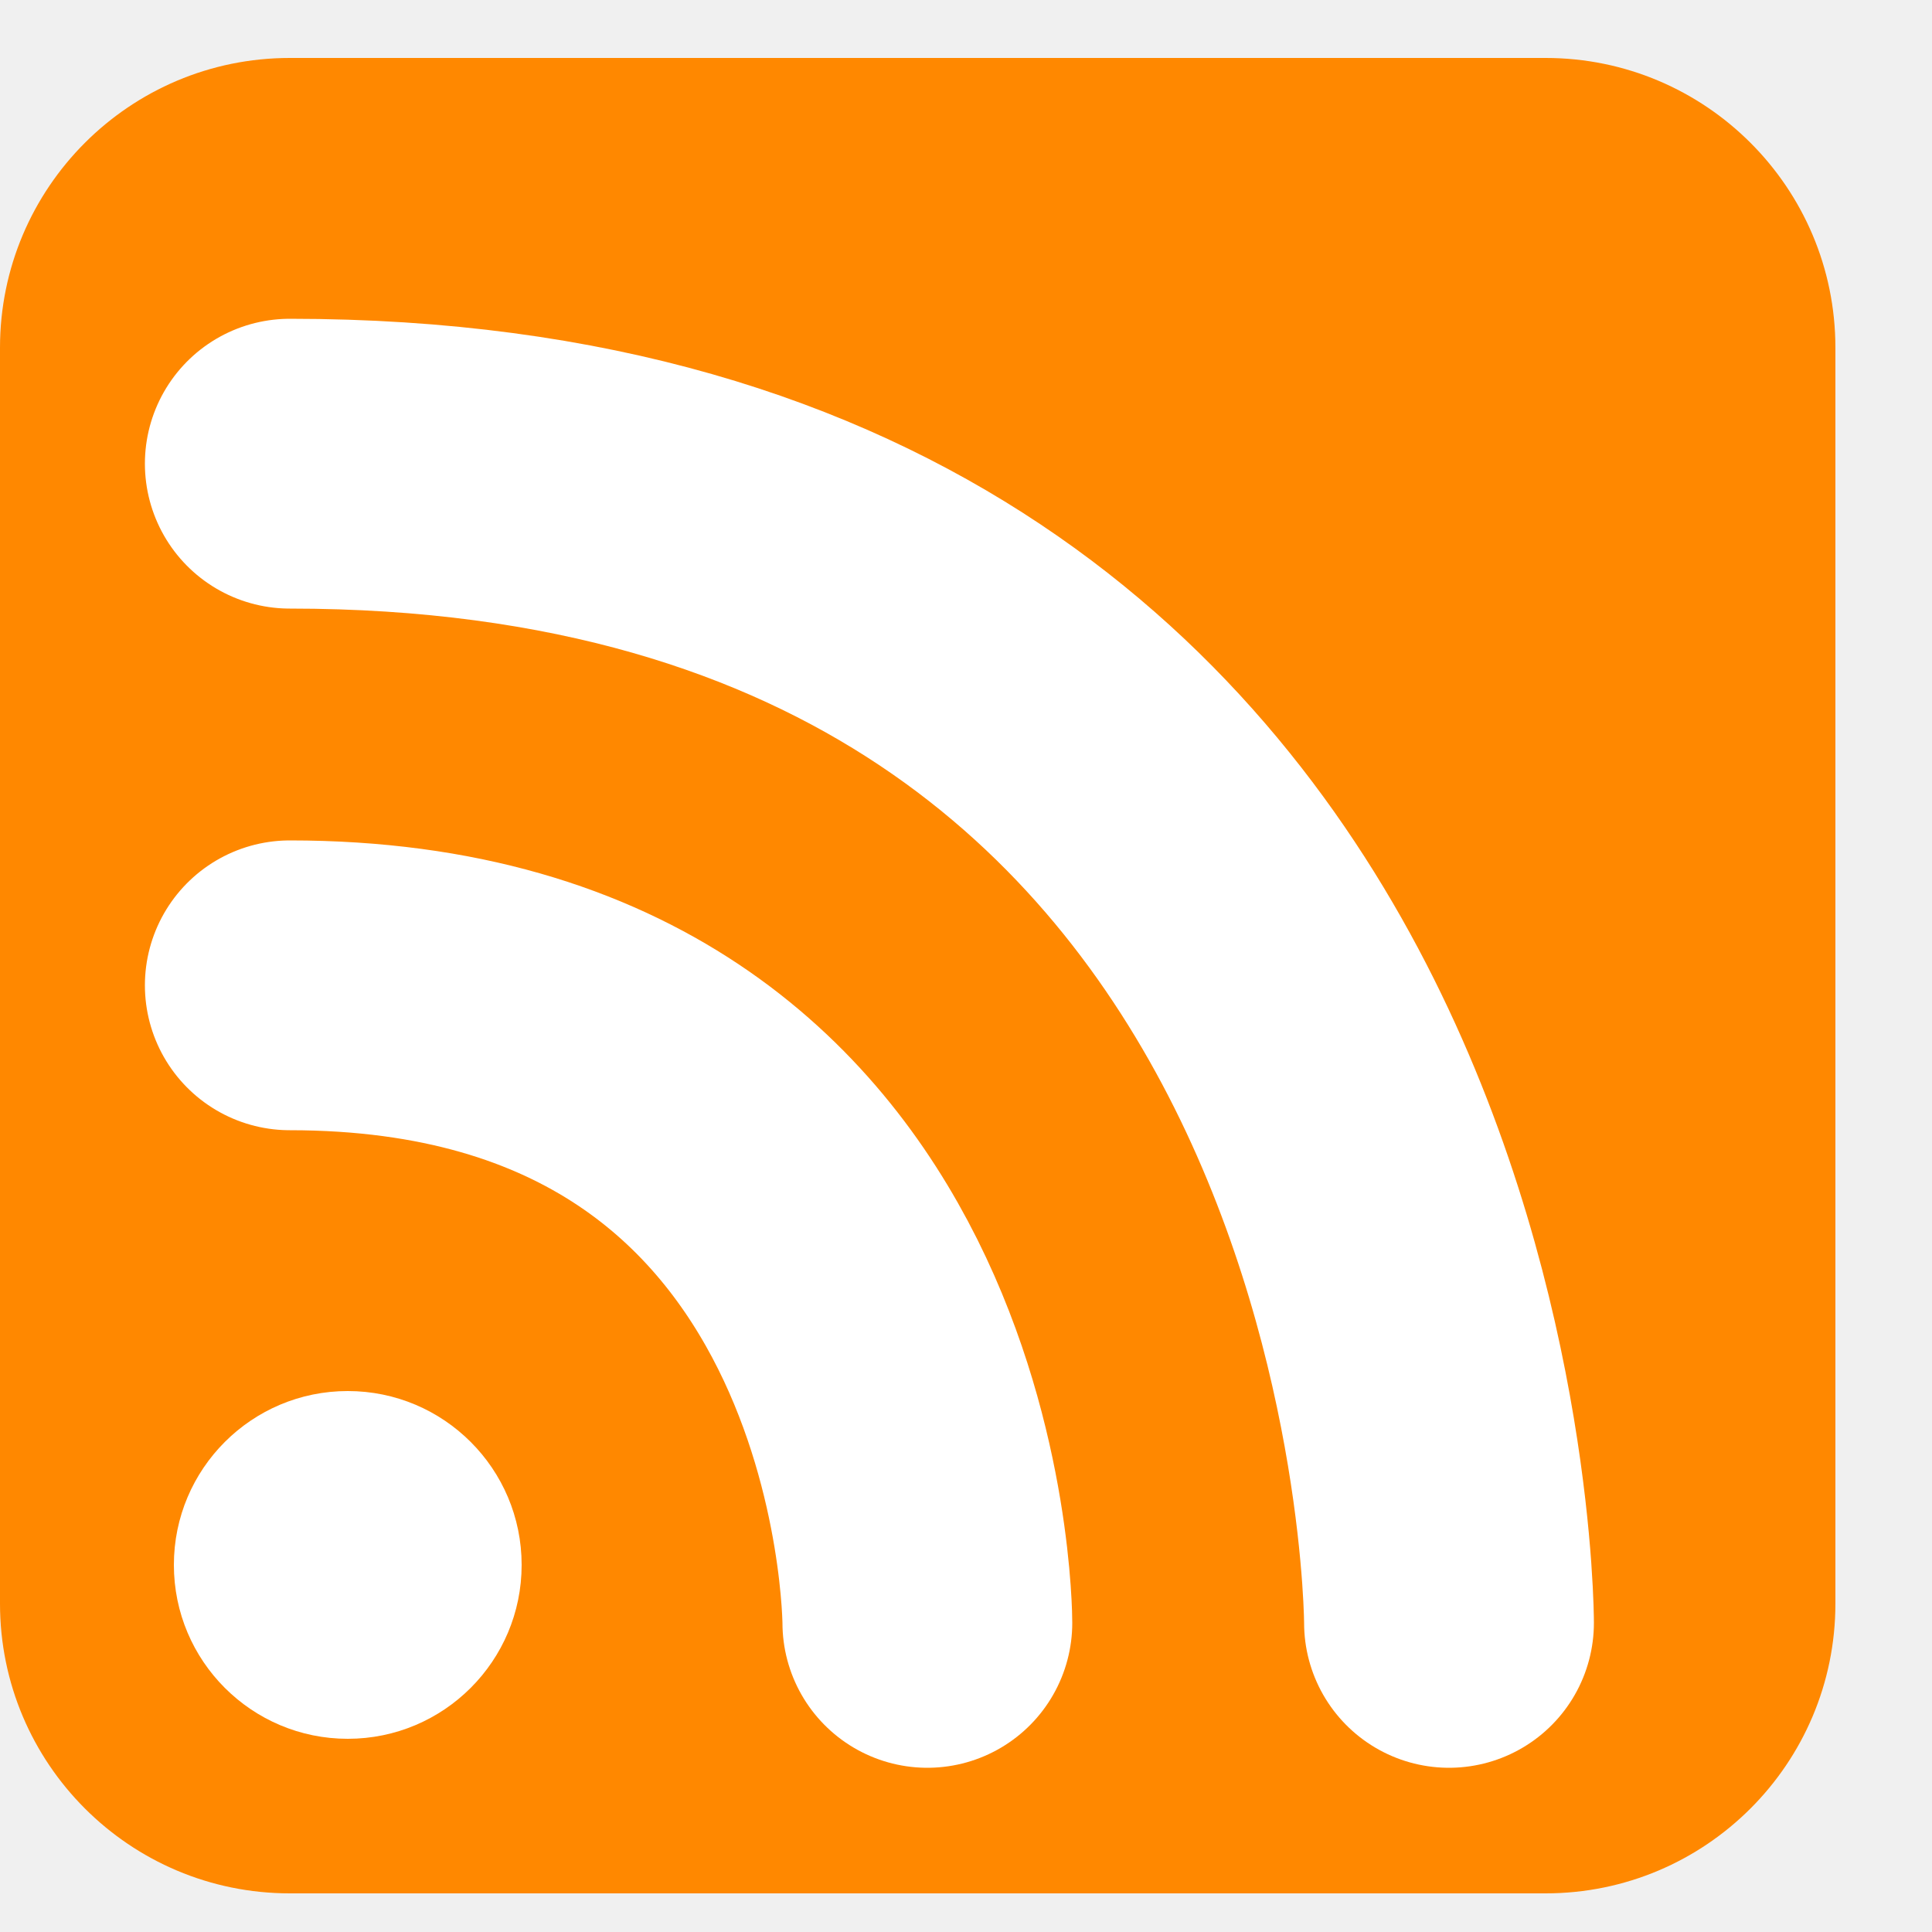
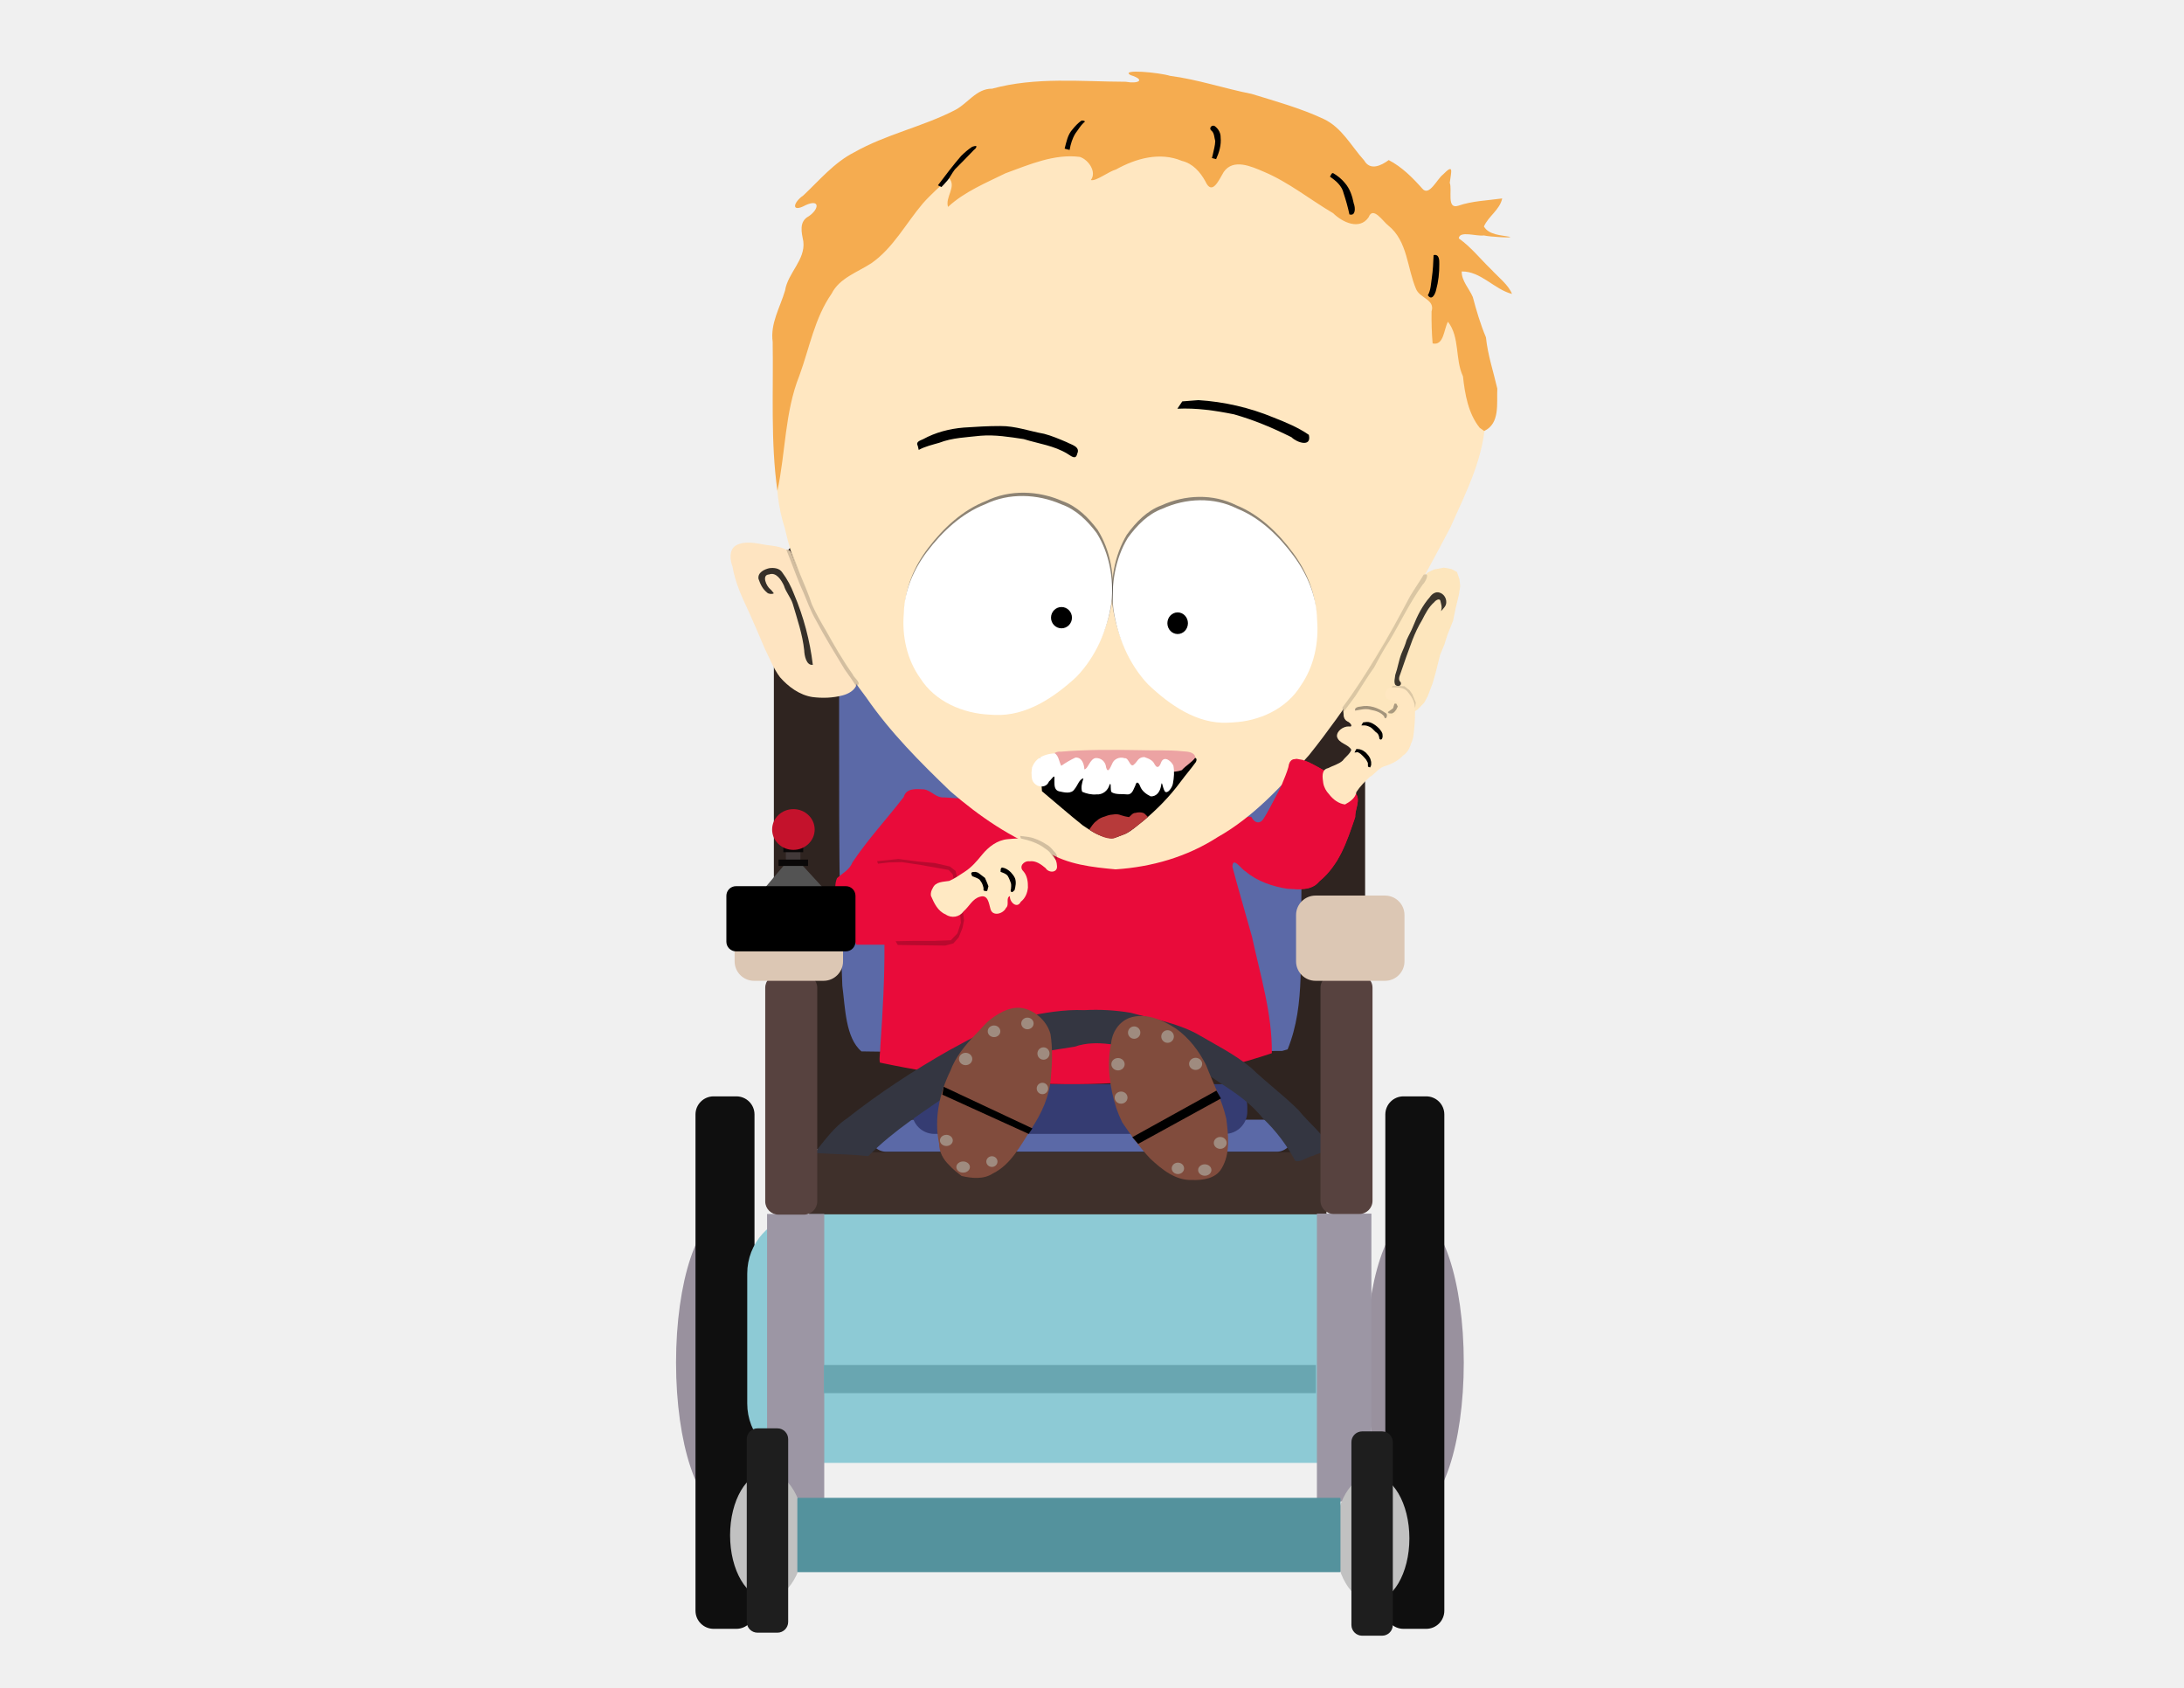
- <svg xmlns="http://www.w3.org/2000/svg" viewBox="0 0 100 100">
-   <rect fill="#F80" x="0" y="3" height="95" width="95" rx="15" />
-   <circle cx="18" cy="81" r="9" fill="#FFF" />
-   <path d="M48,84s0-33-33-33 M75,84s0-60-60-60" stroke-linecap="round" stroke-width="15" stroke="#FFF" fill="none" />
+ <svg xmlns="http://www.w3.org/2000/svg" width="990" height="765" id="svg2" version="1.0">
+   <defs id="defs4">
+     </defs>
+   <g id="layer1" transform="translate(0,-287.3622)">
+     <g id="g3894" style="opacity:1" />
+     <g id="g4296">
+       <g style="opacity:1" id="g3942">
+         <rect style="opacity:1;fill:#2f2420;fill-opacity:1;stroke:none" id="rect3934" width="268.008" height="283.68" x="350.794" y="526.152" ry="28.697" />
+         <rect style="fill:#5b69a7;fill-opacity:1;stroke:none" id="rect3936" width="191.509" height="14.543" x="394.456" y="507.476" transform="translate(0,287.3622)" ry="7.271" />
+         <path style="fill:#5b69a7;fill-opacity:1;stroke-width:1px" d="m 583.677,762.975 c 8.441,-20.78 5.11,-43.678 6.213,-65.528 0.411,-48.944 0.11,-97.922 0.094,-146.847 -4.99,-10.024 -21.059,-2.975 -30.884,-5.027 -58.066,-0.01 -116.132,-0.02 -174.199,-0.031 -9.735,6.963 -2.162,23.832 -4.586,34.786 0.256,51.284 -0.547,102.611 1.512,153.862 1.319,9.89 1.416,23.551 8.669,29.706 31.289,0.564 62.614,0.021 93.921,0.073 32.25,-0.089 64.501,-0.179 96.751,-0.268 l 1.254,-0.363 1.254,-0.363 0,4e-5 z" id="path3938" />
+       </g>
+       <g style="opacity:1" transform="translate(-312.6999,0)" id="g3898">
+         <path transform="matrix(1.028169,0,0,1,-18.06584,282.6509)" d="m 662.918,622.295 c 0,36.847 -9.662,66.717 -21.581,66.717 -11.919,0 -21.581,-29.87 -21.581,-66.717 0,-36.847 9.662,-66.717 21.581,-66.717 11.919,0 21.581,29.87 21.581,66.717 z" id="path3900" style="fill:#99919e;fill-opacity:1;stroke:none" />
+         <rect ry="8.207" y="784.277" x="627.964" height="241.337" width="26.748" id="rect3902" style="fill:#0f0f0f;fill-opacity:1;stroke:none" />
+       </g>
+       <rect ry="0" y="809.635" x="366.735" height="28.522" width="234.546" id="rect3932" style="fill:#3f302b;fill-opacity:1;stroke:none;opacity:1" />
+       <path id="rect3879" transform="translate(0,287.3622)" d="M 362.406 550.375 L 362.406 550.562 C 349.034 552.134 338.719 563.442 338.719 577.25 L 338.719 636.125 C 338.719 649.933 349.034 661.241 362.406 662.812 L 362.406 663.031 L 365.594 663.031 L 570.062 663.031 L 620.656 663.031 L 620.656 550.375 L 570.062 550.375 L 365.594 550.375 L 362.406 550.375 z " style="opacity:1;fill:#8dcad5;fill-opacity:1;stroke:none" />
+       <rect transform="translate(0,287.3622)" y="550.213" x="347.713" height="129.573" width="25.915" id="rect3884" style="opacity:1;fill:#9c96a4;fill-opacity:1;stroke:none" />
+       <g style="opacity:1" id="g3867">
+         <path style="opacity:1;fill:#c1c1c1;fill-opacity:1;stroke:none" id="path3865" d="m 364.634,695.107 c 0,15.87 -7.576,28.735 -16.921,28.735 -9.345,0 -16.921,-12.865 -16.921,-28.735 0,-15.87 7.576,-28.735 16.921,-28.735 9.345,0 16.921,12.865 16.921,28.735 z" transform="translate(0.152439,288.1244)" />
+         <rect style="fill:#1e1e1e;fill-opacity:1;stroke:none" id="rect3859" width="18.771" height="92.614" x="338.505" y="934.749" ry="4.878" />
+       </g>
+       <path style="opacity:1;fill:#99919e;fill-opacity:1;stroke:none" id="path3892" d="m 662.918,622.295 c 0,36.847 -9.662,66.717 -21.581,66.717 -11.919,0 -21.581,-29.87 -21.581,-66.717 0,-36.847 9.662,-66.717 21.581,-66.717 11.919,0 21.581,29.87 21.581,66.717 z" transform="matrix(1.028169,0,0,1,-18.06584,282.6509)" />
+       <rect style="opacity:1;fill:#0f0f0f;fill-opacity:1;stroke:none" id="rect3890" width="26.748" height="241.337" x="627.964" y="784.277" ry="8.207" />
+       <rect style="opacity:1;fill:#9c96a4;fill-opacity:1;stroke:none" id="rect3886" width="24.695" height="130.488" x="596.951" y="837.423" />
+       <g style="opacity:1" transform="translate(274.0854,1.371951)" id="g3871">
+         <path transform="translate(0.152439,288.1244)" d="m 364.634,695.107 c 0,15.87 -7.576,28.735 -16.921,28.735 -9.345,0 -16.921,-12.865 -16.921,-28.735 0,-15.87 7.576,-28.735 16.921,-28.735 9.345,0 16.921,12.865 16.921,28.735 z" id="path3873" style="fill:#c1c1c1;fill-opacity:1;stroke:none" />
+         <rect ry="4.878" y="934.749" x="338.505" height="92.614" width="18.771" id="rect3875" style="fill:#1e1e1e;fill-opacity:1;stroke:none" />
+       </g>
+       <rect ry="0.305" y="966.234" x="361.433" height="33.689" width="246.196" id="rect3877" style="fill:#54929d;fill-opacity:1;stroke:none;opacity:1" />
+       <rect transform="translate(0,287.3622)" y="618.668" x="373.467" height="12.764" width="223.015" id="rect3888" style="fill:#69a6b1;fill-opacity:1;stroke:none;opacity:1" />
+       <rect ry="10.137" transform="translate(0,287.3622)" y="491.372" x="413.415" height="22.561" width="151.982" id="rect3950" style="opacity:1;fill:#353c72;fill-opacity:1;stroke:none" />
+       <g style="opacity:1" id="g3957">
+         <path style="fill:#e90b3a;fill-opacity:1;stroke-width:1px" d="m 398.857,768.978 c 58.356,12.288 120.499,15.21 177.668,-4.268 0.17,-17.983 -5.234,-35.341 -8.996,-52.758 -2.911,-10.564 -6.088,-21.14 -8.878,-31.683 0.11,-5.071 3.984,1.052 5.936,2.037 5.312,4.534 12.265,6.846 19.075,7.909 5.049,0.213 10.965,1.057 14.484,-3.436 8.938,-7.189 12.612,-18.574 16.142,-29.044 -0.081,-3.898 2.917,-8.096 -0.229,-11.418 -6.032,-5.41 -13.363,-9.671 -20.613,-13.436 -2.931,-1.181 -8.243,-3.359 -9.299,1.112 -1.821,8.207 -6.322,15.344 -10.195,22.682 -1.613,3.643 -4.529,5 -6.726,0.946 -46.364,-2.984 -92.751,-5.67 -139.101,-8.841 -3.889,0.317 -5.725,-2.986 -9.171,-3.637 -3.421,-0.154 -8.129,-0.788 -9.281,3.439 -7.656,9.941 -16.291,19.198 -23.267,29.648 -1.31,3.401 -4.495,4.906 -6.986,7.146 -2.038,4.771 0.484,10.297 1.219,15.233 2.515,4.98 5.03,9.959 7.546,14.939 4.243,0 8.486,10e-6 12.729,10e-6 0.095,15.358 -0.777,30.673 -1.856,45.986 0.039,2.397 -0.658,5.268 -0.202,7.444 z" id="path3952" />
+         <path style="stroke-width:1px;opacity:0.205" d="m 397.582,390.32 9.673,-0.996 8.677,1.138 7.824,0.711 6.828,1.565 2.56,1.991 0.711,2.845 1.991,9.815 1.138,9.815 -0.711,3.414 -1.707,4.267 -2.418,2.703 -3.698,0.996 -21.479,-0.284 -0.996,-1.707 7.681,-0.142 9.388,0 7.966,-0.284 2.987,-3.129 1.565,-4.836 -0.427,-4.694 -3.272,-17.212 -1.849,-1.991 -12.66,-2.276 -8.535,-1.28 -5.832,0.142 -4.979,0.569 -0.427,-1.138 z" id="path3955" transform="translate(0,287.3622)" />
+       </g>
+       <path id="path3947" d="m 371.405,810.057 c 8.664,0.519 14.229,0.448 22.192,1.299 11.699,-11.88 25.974,-20.69 39.569,-30.174 9.341,-6.607 19.896,-11.136 30.773,-14.542 7.43,-2.835 15.414,-3.551 23.166,-4.87 10.329,-3.585 21.031,-0.068 31.386,1.447 12.872,2.129 24.867,8.007 35.43,15.54 6.846,4.357 13.468,9.151 18.593,15.514 5.87,5.598 10.757,12.066 14.599,19.2 2.122,0.998 5.549,-1.813 8.177,-2.292 2.371,-1.25 6.61,-1.766 7.845,-3.462 -3.541,-6.691 -9.854,-11.353 -14.53,-17.226 -6.83,-6.77 -14.608,-12.551 -21.551,-19.207 -7.561,-6.228 -16.397,-10.589 -24.807,-15.513 -9.243,-4.862 -19.607,-6.631 -29.595,-9.354 -7.038,-1.23 -14.123,-1.581 -21.253,-1.22 -9.027,-0.389 -17.995,1.224 -26.805,2.995 -12.272,3.032 -23.432,9.27 -34.461,15.273 -16.138,9.182 -31.706,19.381 -46.289,30.885 -5.69,3.668 -10.777,10.803 -14.583,15.555 0.813,0.051 0.593,0.065 1.406,0.116 l 0.738,0.037 z" style="fill:#343641;fill-opacity:1;stroke-width:1px;opacity:1" />
+       <rect style="fill:#57423f;fill-opacity:1;stroke:none;opacity:1" id="rect3906" width="23.58" height="108.523" x="598.575" y="729.067" ry="5.987" />
+       <rect ry="8.828" y="693.271" x="587.5" height="38.636" width="49.148" id="rect3908" style="fill:#dcc7b4;fill-opacity:1;stroke:none;opacity:1" />
+       <rect ry="6.003" y="729.067" x="346.875" height="108.815" width="23.58" id="rect3904" style="fill:#57423f;fill-opacity:1;stroke:none" />
+       <rect style="fill:#dcc7b4;fill-opacity:1;stroke:none;opacity:1" id="rect3910" width="49.148" height="38.636" x="333" y="693.271" ry="8.828" />
+       <g style="opacity:1" id="g3924">
+         <path style="stroke-width:1px;fill:#535353;fill-opacity:1;opacity:1" d="m 359.375,387.443 -13.92,16.477 29.261,0.284 -15.341,-16.761 z" id="path3914" transform="translate(0,287.3622)" />
+         <rect style="fill:#000000;fill-opacity:1;stroke:none" id="rect3912" width="58.523" height="29.545" x="329.261" y="401.648" transform="translate(0,287.3622)" ry="4.37" />
+         <rect style="fill:#423939;fill-opacity:1;stroke:none" id="rect3916" width="6.582" height="7.275" x="356.238" y="383.704" transform="translate(0,287.3622)" ry="0" />
+         <rect style="fill:#0a0808;fill-opacity:1;stroke:none" id="rect3918" width="13.395" height="2.887" x="352.89" y="389.593" transform="translate(0,287.3622)" />
+         <rect style="fill:#0a0808;fill-opacity:1;stroke:none" id="rect3920" width="9.007" height="2.771" x="355.084" y="383.473" transform="translate(0,287.3622)" />
+         <path style="opacity:1;fill:#c4122c;fill-opacity:1;stroke:none" id="path3922" d="m 369.172,376.66 c 0,5.102 -4.317,9.238 -9.642,9.238 -5.325,0 -9.642,-4.136 -9.642,-9.238 0,-5.102 4.317,-9.238 9.642,-9.238 5.325,0 9.642,4.136 9.642,9.238 z" transform="translate(0.1154744,286.6693)" />
+       </g>
+       <g style="opacity:1" id="g3984">
+         <path style="fill:#814c3d;fill-opacity:1;stroke-width:1px;opacity:1" d="m 435.884,820.358 c 4.678,1.092 10.003,1.639 14.226,-1.15 8.346,-4.139 12.566,-12.901 17.481,-20.316 4.578,-6.96 8.205,-14.781 8.763,-23.202 0.632,-6.494 0.84,-13.12 -0.159,-19.581 -1.428,-5.422 -6.008,-9.86 -11.317,-11.494 -5.656,-1.713 -11.298,1.279 -15.698,4.624 -2.698,2.018 -4.739,4.816 -7.168,7.157 -4.58,4.784 -8.883,10.031 -11.209,16.317 -4.94,10.112 -7.497,21.792 -5.116,32.951 -0.008,3.84 1.91,7.248 4.623,9.827 1.64,1.856 3.62,3.362 5.573,4.868 z" id="path3961" />
+         <path style="stroke-width:1px" d="m 427.155,496.142 39.116,17.78 1.724,-2.478 -40.194,-18.858 -0.647,3.556 z" id="path3966" transform="translate(0,287.3622)" />
+         <path style="opacity:1;fill:#9f8b7f;fill-opacity:1;stroke:none" id="path3968" d="m 440.733,479.978 c 0,1.547 -1.351,2.802 -3.017,2.802 -1.666,0 -3.017,-1.254 -3.017,-2.802 0,-1.547 1.351,-2.802 3.017,-2.802 1.666,0 3.017,1.254 3.017,2.802 z" transform="translate(0,287.3622)" />
+         <path style="fill:#9f8b7f;fill-opacity:1;stroke:none" id="path3970" d="m 453.448,467.425 c 0,1.458 -1.278,2.64 -2.856,2.64 -1.577,0 -2.856,-1.182 -2.856,-2.64 0,-1.458 1.278,-2.64 2.856,-2.64 1.577,0 2.856,1.182 2.856,2.64 z" transform="translate(0,287.3622)" />
+         <path style="fill:#9f8b7f;fill-opacity:1;stroke:none" id="path3972" d="m 468.534,463.869 c 0,1.458 -1.254,2.64 -2.802,2.64 -1.547,0 -2.802,-1.182 -2.802,-2.64 0,-1.458 1.254,-2.64 2.802,-2.64 1.547,0 2.802,1.182 2.802,2.64 z" transform="translate(0,287.3622)" />
+         <path style="fill:#9f8b7f;fill-opacity:1;stroke:none" id="path3974" d="m 475.754,477.5 c 0,1.547 -1.23,2.802 -2.748,2.802 -1.518,0 -2.748,-1.254 -2.748,-2.802 0,-1.547 1.23,-2.802 2.748,-2.802 1.518,0 2.748,1.254 2.748,2.802 z" transform="translate(0,287.3622)" />
+         <path style="fill:#9f8b7f;fill-opacity:1;stroke:none" id="path3976" d="m 475.108,493.341 c 0,1.428 -1.158,2.586 -2.586,2.586 -1.428,0 -2.586,-1.158 -2.586,-2.586 0,-1.428 1.158,-2.586 2.586,-2.586 1.428,0 2.586,1.158 2.586,2.586 z" transform="translate(0,287.3622)" />
+         <path style="fill:#9f8b7f;fill-opacity:1;stroke:none" id="path3978" d="m 431.897,516.886 c 0,1.399 -1.303,2.532 -2.909,2.532 -1.607,0 -2.909,-1.134 -2.909,-2.532 0,-1.399 1.303,-2.532 2.909,-2.532 1.607,0 2.909,1.134 2.909,2.532 z" transform="translate(0,287.3622)" />
+         <path style="fill:#9f8b7f;fill-opacity:1;stroke:none" id="path3980" d="m 439.655,528.955 c 0,1.399 -1.375,2.532 -3.071,2.532 -1.696,0 -3.071,-1.134 -3.071,-2.532 0,-1.399 1.375,-2.532 3.071,-2.532 1.696,0 3.071,1.134 3.071,2.532 z" transform="translate(0,287.3622)" />
+         <path style="fill:#9f8b7f;fill-opacity:1;stroke:none" id="path3982" d="m 452.155,526.476 c 0,1.339 -1.134,2.425 -2.532,2.425 -1.399,0 -2.532,-1.086 -2.532,-2.425 0,-1.339 1.134,-2.425 2.532,-2.425 1.399,0 2.532,1.086 2.532,2.425 z" transform="translate(0,287.3622)" />
+       </g>
+       <g style="opacity:1" id="g4023">
+         <path style="opacity:1;stroke-width:1px;fill:#814c3d;fill-opacity:1" d="m 508.728,796.112 c 3.891,5.699 7.921,11.385 12.682,16.384 5.205,4.872 11.416,9.971 18.977,9.685 4.831,0.17 10.666,-0.606 13.341,-5.193 4.081,-6.763 3.082,-15.065 2.157,-22.529 -1.917,-8.511 -6.065,-16.269 -9.173,-24.363 -3.262,-6.437 -7.809,-12.45 -13.763,-16.601 -6.096,-3.986 -13.879,-7.32 -21.157,-4.727 -4.543,1.809 -7.614,6.358 -8.086,11.162 -2.096,9.839 -0.721,20.149 2.306,29.644 0.765,2.234 1.673,4.42 2.717,6.538 z" id="path3996" />
+         <path style="stroke-width:1px" d="m 515.948,518.448 37.5,-20.582 -2.047,-3.556 -38.147,21.121 2.694,3.017 z" id="path4003" transform="translate(0,287.3622)" />
+         <path style="opacity:1;fill:#9f8b7f;fill-opacity:1;stroke:none" id="path4005" d="m 511.099,497.489 c 0,1.518 -1.303,2.748 -2.909,2.748 -1.607,0 -2.909,-1.23 -2.909,-2.748 0,-1.518 1.303,-2.748 2.909,-2.748 1.607,0 2.909,1.23 2.909,2.748 z" transform="translate(0,287.3622)" />
+         <path style="fill:#9f8b7f;fill-opacity:1;stroke:none" id="path4007" d="m 509.806,482.349 c 0,1.547 -1.351,2.802 -3.017,2.802 -1.666,0 -3.017,-1.254 -3.017,-2.802 0,-1.547 1.351,-2.802 3.017,-2.802 1.666,0 3.017,1.254 3.017,2.802 z" transform="translate(0,287.3622)" />
+         <path style="fill:#9f8b7f;fill-opacity:1;stroke:none" id="path4009" d="m 516.918,468.017 c 0,1.547 -1.254,2.802 -2.802,2.802 -1.547,0 -2.802,-1.254 -2.802,-2.802 0,-1.547 1.254,-2.802 2.802,-2.802 1.547,0 2.802,1.254 2.802,2.802 z" transform="translate(0,287.3622)" />
+         <path style="fill:#9f8b7f;fill-opacity:1;stroke:none" id="path4011" d="m 532.112,469.795 c 0,1.577 -1.278,2.856 -2.856,2.856 -1.577,0 -2.856,-1.278 -2.856,-2.856 0,-1.577 1.278,-2.856 2.856,-2.856 1.577,0 2.856,1.278 2.856,2.856 z" transform="translate(0,287.3622)" />
+         <path style="fill:#9f8b7f;fill-opacity:1;stroke:none" id="path4013" d="m 544.935,482.188 c 0,1.518 -1.327,2.748 -2.963,2.748 -1.637,0 -2.963,-1.23 -2.963,-2.748 0,-1.518 1.327,-2.748 2.963,-2.748 1.637,0 2.963,1.23 2.963,2.748 z" transform="translate(0,287.3622)" />
+         <path style="fill:#9f8b7f;fill-opacity:1;stroke:none" id="path4015" d="m 536.746,529.547 c 0,1.428 -1.254,2.586 -2.802,2.586 -1.547,0 -2.802,-1.158 -2.802,-2.586 0,-1.428 1.254,-2.586 2.802,-2.586 1.547,0 2.802,1.158 2.802,2.586 z" transform="translate(0,287.3622)" />
+         <path style="fill:#9f8b7f;fill-opacity:1;stroke:none" id="path4019" d="m 549.138,530.302 c 0,1.428 -1.351,2.586 -3.017,2.586 -1.666,0 -3.017,-1.158 -3.017,-2.586 0,-1.428 1.351,-2.586 3.017,-2.586 1.666,0 3.017,1.158 3.017,2.586 z" transform="translate(0,287.3622)" />
+         <path style="fill:#9f8b7f;fill-opacity:1;stroke:none" id="path4021" d="m 556.034,518.017 c 0,1.488 -1.303,2.694 -2.909,2.694 -1.607,0 -2.909,-1.206 -2.909,-2.694 0,-1.488 1.303,-2.694 2.909,-2.694 1.607,0 2.909,1.206 2.909,2.694 z" transform="translate(0,287.3622)" />
+       </g>
+       <path id="path4172" d="m 505.691,681.388 c 16.346,-1.051 32.417,-5.651 46.293,-14.62 16.339,-9.188 29.115,-23.348 41.435,-37.199 8.326,-10.331 15.9,-21.263 23.523,-32.078 14.571,-23.05 27.808,-46.904 40.482,-71.015 7.214,-16.215 15.852,-32.673 15.911,-50.84 1.545,-14.715 -0.107,-29.853 -5.276,-43.732 -6.611,-9.988 -9.643,-21.93 -18.126,-30.667 -8.894,-11.712 -20.526,-20.864 -31.235,-30.756 -13.449,-6.517 -24.559,-16.988 -38.764,-22.034 -16.212,-6.984 -33.684,-10.599 -51.34,-10.691 -22.057,-1.071 -44.328,-1.956 -66.114,2.323 -14.62,1.968 -28.849,6.124 -42,12.848 -13.227,5.695 -23.561,16.482 -33.613,26.541 -10.102,11.264 -18.287,24.38 -22.658,38.926 -6.744,15.933 -10.061,32.996 -10.658,50.254 -1.031,19.332 -4.008,39.243 2.192,58.037 6.351,28.078 19.6,54.012 36.927,76.796 10.874,15.799 24.367,29.298 38.172,42.576 13.118,11.325 27.538,21.256 43.898,27.393 9.143,5.781 20.474,6.968 30.952,7.94 z" style="stroke-width:1px;fill:#ffe7c1;fill-opacity:1;opacity:1" />
+       <g style="opacity:1" id="g4094">
+         <path style="stroke-width:1px;opacity:1" d="m 472.317,645.978 c 6.216,5.156 12.26,10.533 18.588,15.544 3.448,2.272 6.922,4.74 11.065,5.484 2.879,0.95 5.559,-0.884 8.207,-1.748 2.953,-1.413 5.308,-3.808 7.935,-5.733 6.375,-5.283 12.197,-11.24 17.107,-17.917 2.238,-3.013 4.716,-5.868 6.9,-8.904 1.53,-3.412 -3.889,-1.383 -5.813,-1.93 -21.683,-0.025 -43.366,-0.05 -65.049,-0.074 0.354,5.093 0.708,10.186 1.062,15.278 z" id="path4080" />
+         <path style="fill:#eca3a3;fill-opacity:1;stroke-width:1px" d="m 535.718,636.419 c 1.832,-2.079 4.479,-3.441 6.098,-5.649 -0.217,-2.597 -3.535,-2.77 -5.597,-2.882 -6.691,-0.709 -13.428,-0.3 -20.141,-0.53 -11.721,-0.19 -23.474,-0.301 -35.164,0.694 -2.376,-0.332 -4.952,1.404 -3.737,4.014 1.055,1.782 3.252,2.461 4.866,3.666 1.773,0.762 3.826,0.722 5.723,1.089 5.306,0.557 10.635,0.919 15.962,1.21 8.476,-0.239 16.94,-1.061 25.425,-0.803 2.231,0.001 4.45,-0.035 6.566,-0.808 z" id="path4084" />
+         <path style="fill:#b73a3a;fill-opacity:1;stroke-width:1px" d="m 493.723,663.381 c 1.016,-1.345 1.833,-2.903 3.258,-3.874 1.07,-1.082 2.486,-1.716 3.933,-2.112 1.131,-0.452 2.315,-0.8 3.538,-0.85 1.268,-0.248 2.596,-0.185 3.786,0.336 1.163,0.361 2.344,0.682 3.554,0.834 0.931,-0.756 1.596,-1.926 2.956,-1.925 1.207,-0.337 2.543,-0.349 3.713,0.102 0.759,0.496 1.216,1.154 1.883,1.763 -2.319,2.007 -6.692,5.717 -9.63,7.362 -1.885,0.974 -3.96,1.463 -5.879,2.367 -1.742,0.22 -4.011,-0.211 -5.855,-1.202 -1.635,-0.612 -3.191,-1.41 -4.625,-2.405 -0.21,-0.132 -0.421,-0.265 -0.631,-0.397 z" id="path4088" />
+         <path style="fill:#ffffff;fill-opacity:1;stroke-width:1px" d="m 467.579,637.481 c 0.1,2.748 0.012,4.477 2.746,5.995 2.211,0.77 4.261,0.298 5.196,-1.935 1.095,-0.771 2.769,-3.983 2.445,-0.898 0.097,2.035 -0.424,4.665 2.108,5.383 2.295,0.485 5.574,1.379 7.053,-1.054 1.313,-1.461 2.112,-4.531 3.986,-4.807 -0.653,2.041 -1.222,4.116 -0.576,6.058 1.894,0.861 4.389,1.421 6.5,1.189 2.861,0.224 5.258,-1.775 5.945,-4.474 0.959,-1.217 0.064,2.764 0.991,3.546 2.018,1.153 4.763,0.64 7.079,0.938 2.278,0.097 2.771,-2.486 3.621,-4.083 0.503,-2.143 1.545,-1.26 2.126,0.333 0.817,2.21 2.767,3.65 4.813,4.645 2.778,0.089 4.231,-2.246 4.674,-4.685 0.472,-3.193 0.552,0.47 1.713,2.423 1.262,1.41 3.43,-1.897 3.669,-3.507 0.508,-2.679 0.748,-5.473 0.224,-8.16 -0.83,-1.928 -3.962,-4.614 -5.419,-1.793 -0.639,1.802 -1.659,3.635 -3.058,1.257 -0.846,-2.018 -2.842,-2.685 -4.745,-3.373 -2.902,0.164 -3.045,2.108 -4.505,3.262 -1.881,2.12 -2.372,-3.095 -4.391,-2.728 -2.239,-0.756 -4.85,0.305 -5.669,2.572 -0.662,1.317 -1.844,4.685 -2.712,1.62 -0.183,-2.513 -2.139,-4.353 -4.683,-4.273 -2.678,0.303 -3.545,5.096 -5.171,5.131 -0.104,-2.387 -1.098,-5.546 -4.05,-5.336 -2.233,1.045 -4.4,2.31 -6.427,3.731 -1.001,-1.844 -1.127,-4.458 -2.924,-5.686 -2.869,0.238 -5.738,0.922 -7.966,2.867 -1.214,1.174 -1.681,2.004 -2.345,3.554 l -0.245,2.288 z" id="path4076" />
+       </g>
+       <g style="opacity:1" id="g4070">
+         <path style="fill:#ffe9c3;fill-opacity:1;stroke-width:1px;opacity:1" d="m 421.989,693.365 c 1.416,3.304 3.114,6.967 6.646,8.443 2.715,1.888 6.312,1.259 8.208,-1.449 2.523,-2.151 3.998,-5.698 7.443,-6.58 3.584,-1.107 3.974,3.113 4.671,5.502 0.896,3.663 5.825,2.29 7.064,-0.421 1.656,-1.386 -0.275,-4.639 1.783,-5.356 -0.273,2.675 3.21,5.957 4.911,2.586 2.049,-1.604 3.012,-3.977 3.245,-6.503 0.052,-2.574 -0.313,-5.356 -2.087,-7.353 -2.213,-2.133 0.292,-4.829 2.799,-4.49 2.876,-0.407 5.236,1.369 7.314,3.098 1.393,2.312 5.629,2.196 5.124,-1.19 -0.054,-2.941 -2.251,-5.33 -4.263,-7.244 -2.72,-1.653 -5.61,-3.066 -8.515,-4.366 -3.071,-1.103 -6.401,-0.562 -9.576,-0.331 -4.721,0.423 -8.671,3.484 -11.579,7.046 -2.329,2.855 -4.73,5.702 -7.864,7.712 -2.259,1.515 -4.55,3.072 -7.039,4.16 -2.687,0.457 -6.202,0.273 -7.473,3.274 -0.634,1.027 -1.02,2.252 -0.813,3.465 z" id="path4035" />
+         <path style="stroke-width:1px" d="m 440.617,684.46 c 1.131,0.45 2.326,0.797 3.335,1.501 0.385,0.458 0.693,0.977 1.032,1.467 0.42,0.768 0.677,1.619 0.869,2.469 -0.081,0.468 -0.201,1.181 0.469,1.25 0.407,0.016 1.072,0.321 1.246,-0.224 0.155,-0.63 0.321,-1.259 0.484,-1.888 -0.491,-1.271 -0.989,-2.54 -1.571,-3.773 -1.032,-0.793 -2.052,-1.602 -3.109,-2.362 -0.598,-0.148 -1.2,-0.519 -1.832,-0.322 -0.48,-0.073 -1.117,0.051 -1.286,0.573 -0.134,0.486 0.456,0.834 0.363,1.309 z" id="path4040" />
+         <path style="stroke-width:1px" d="m 453.526,682.499 c 1.156,0.478 2.505,0.819 3.281,1.876 0.624,1.037 1.038,2.187 1.448,3.32 0.215,0.893 0.072,1.828 0.002,2.732 -0.354,0.568 0.037,1.589 0.784,1.177 0.253,-0.288 0.573,-0.513 0.857,-0.771 0.472,-1.742 0.832,-3.652 0.209,-5.402 -0.449,-1.021 -1.168,-1.903 -1.911,-2.724 -1.021,-1.017 -2.298,-1.864 -3.735,-2.117 -0.938,-0.082 -0.891,1.041 -0.884,1.682 l -0.021,0.116 -0.032,0.111 0,0 z" id="path4050" />
+         <path style="opacity:0.179;stroke-width:1px" d="m 462.758,667.384 c 3.783,0.871 7.624,2.013 10.755,4.399 0.98,0.681 2.013,1.33 2.687,2.344 0.648,0.846 1.235,1.751 1.942,2.539 0.663,0.645 1.372,0.128 0.992,-0.707 0.078,-1.243 -0.702,-2.124 -1.546,-2.923 -0.949,-1.167 -1.968,-2.336 -3.345,-3.006 -1.714,-1.084 -3.517,-2.041 -5.455,-2.655 -2.028,-0.787 -4.229,-0.829 -6.357,-1.136 0.109,0.381 0.218,0.763 0.327,1.144 z" id="path4062" />
+       </g>
+       <path transform="translate(0,287.3622)" id="path4175" d="m 586.081,344.185 1.681,-0.244 2.777,0.487 4.799,2.095 4.239,2.363 7.016,4.336 4.02,2.923 3.581,2.996 0.682,0.926 0.463,1.072 0.146,1.145 -0.024,1.072 -0.317,1.876 -0.585,2.509 -0.195,1.242 -0.049,1.291 -0.317,1.023 -1.242,3.532 -1.608,4.458 -1.705,4.214 -1.51,3.191 -1.803,3.313 -1.097,1.502 -2.349,3.076 -2.405,2.74 -1.957,1.79 -0.503,0.447 -1.79,1.678 -1.622,0.783 -1.286,0.503 -1.678,0.28 -2.013,0.168 -2.069,-0.056 -1.454,-0.615 -2.293,-1.79 -2.74,-2.069 -1.79,-2.013 -1.79,-2.852 -1.846,-3.971 -1.734,-4.698 -1.119,-4.418 -0.783,-3.747 0.056,-1.398 0.056,-2.013 0.168,-1.23 0.503,-0.727 1.678,-2.685 1.398,-2.461 1.79,-3.468 1.622,-3.076 1.622,-3.132 0.727,-1.902 1.23,-3.02 0.783,-2.125 0.55,-1.743 0.28,-1.371 0.448,-1.063 0.644,-0.727 0.715,-0.418 z" style="stroke-width:1px;fill:#e90b3a;fill-opacity:1" />
+       <g id="g4185">
+         <path id="path4177" d="m 356.183,536.393 c -2.753,-1.316 -5.758,-1.684 -8.748,-2.006 -4.512,-0.743 -9.555,-2.139 -13.836,0.189 -3.212,1.98 -2.736,6.499 -1.548,9.588 1.186,7.161 4.23,13.814 7.318,20.323 2.547,5.717 5.043,11.456 7.471,17.224 2.14,4.237 3.843,8.779 6.72,12.589 3.828,4.365 8.911,8.111 14.762,9 4.557,0.567 9.192,0.422 13.642,-0.765 2.567,-0.661 5.391,-2.188 6.317,-4.8 -0.638,-3.658 -4.268,-6.352 -5.791,-9.795 -6.001,-10.236 -12.369,-20.375 -16.54,-31.538 -2.592,-5.548 -4.836,-11.249 -6.761,-17.06 -0.68,-1.815 -0.832,-2.9 -3.005,-2.948 z" style="fill:#fee4c1;fill-opacity:1;stroke-width:1px" />
+         <path style="stroke-width:1px;opacity:0.788" d="m 350.774,556.262 c -0.621,0.482 -2.267,0.373 -2.944,-0.206 -2.185,-1.789 -3.096,-3.744 -4.004,-6.327 -0.452,-2.831 2.553,-4.301 4.854,-4.836 2.143,-0.29 4.64,-0.056 5.923,1.932 2.253,3.01 4.005,6.33 5.336,9.839 4.329,10.202 7.196,21.012 8.513,32.017 -2.937,0.461 -3.822,-4.18 -3.907,-6.57 -0.77,-7.225 -3.16,-14.129 -5.189,-21.065 -0.939,-2.955 -3.124,-5.296 -4.003,-8.269 -1.143,-2.426 -3.474,-6.288 -6.721,-5.052 -3.528,0.161 -1.262,5.336 0.619,6.76 l 0.253,0.253 0.253,0.253 1.017,1.271 z" id="path4179" />
+         <path id="path4183" d="m 356.428,536.507 c 2.647,6.45 4.844,13.078 7.772,19.412 1.735,4.178 3.297,8.431 5.56,12.365 4.056,7.695 8.647,15.091 13.157,22.523 1.709,2.46 3.517,4.852 5.068,7.42 3.312,-0.91 -0.904,-3.537 -1.477,-5.271 -4.432,-6.242 -8.254,-12.876 -11.965,-19.561 -2.358,-3.953 -4.65,-7.978 -6.535,-12.173 -1.505,-4.639 -3.436,-9.114 -5.329,-13.601 -1.432,-3.673 -2.699,-7.41 -4.257,-11.033 -0.665,-0.027 -1.33,-0.054 -1.994,-0.081 z" style="opacity:0.168;stroke-width:1px" />
+       </g>
+       <g id="g4204">
+         <path style="stroke-width:1px;fill:#fde6bd;fill-opacity:1;opacity:1" d="M 647.39,259.363 650,258.111 l 4.489,-0.835 3.445,0.626 2.505,1.357 1.148,3.34 0.313,3.027 -0.522,3.653 -1.67,6.994 -1.044,5.115 -1.461,3.653 -1.044,2.61 -1.461,4.593 -1.879,4.489 -2.088,8.351 -1.253,4.384 -1.566,4.175 -0.731,1.879 -1.566,2.923 -1.879,1.983 -1.253,1.253 -3.34,1.879 -5.846,2.296 -3.758,1.775 -4.384,0.731 -4.697,0.522 -3.758,0.104 -2.714,-0.209 -1.775,-0.939 -2.296,-1.67 -0.835,-2.088 -0.209,-2.192 0.731,-2.923 2.714,-3.758 5.01,-7.516 4.384,-6.889 3.862,-7.203 3.132,-4.906 4.071,-6.576 3.653,-6.785 3.445,-5.95 3.132,-5.428 2.505,-3.027 1.879,-1.566 z" id="path4194" transform="translate(0,287.3622)" />
+         <path style="stroke-width:1px;opacity:0.769" d="m 653.236,564.366 c 1.007,-1.221 2.371,-2.31 2.348,-4.041 0.069,-1.954 -1.21,-3.869 -3.107,-4.384 -1.673,-0.568 -3.421,0.656 -4.307,2.019 -3.384,3.841 -5.704,8.459 -7.577,13.186 -0.846,2.196 -2.082,4.215 -3.007,6.367 -0.575,2.109 -1.475,4.088 -2.327,6.091 -1.219,3.14 -1.658,6.508 -2.796,9.676 -0.114,1.454 -0.683,2.944 -0.063,4.349 0.816,1.133 3.15,0.793 2.561,-1.003 -1.292,-1.114 -0.668,-2.591 -0.155,-3.935 1.707,-5.087 3.539,-10.134 5.404,-15.165 1.223,-3.174 2.671,-6.256 4.437,-9.166 1.489,-2.909 2.991,-5.913 5.511,-8.084 0.676,-0.911 2.642,-2.118 2.848,-0.243 0.197,1.058 0.64,2.161 0.435,3.233 -0.069,0.366 -0.137,0.731 -0.206,1.097 z" id="path4196" />
+         <path style="opacity:0.139;stroke-width:1px" d="m 608.455,608.103 c 5.735,-7.48 10.701,-15.499 15.626,-23.523 5.396,-8.796 10.283,-17.885 15.098,-27.007 1.977,-3.27 4.192,-6.398 6.124,-9.699 3.214,-1.309 0.769,3.462 -0.377,4.429 -5.767,7.991 -10.006,16.911 -15.011,25.367 -2.581,3.924 -4.83,8.043 -7.013,12.199 -3.101,4.206 -5.707,8.739 -8.591,13.085 -1.661,2.349 -3.462,4.595 -5.151,6.924 -0.461,-0.458 -0.411,-1.22 -0.705,-1.774 z" id="path4200" />
+       </g>
+       <g style="opacity:1" id="g4164">
+         <path style="opacity:0.377;fill:#a3947b;fill-opacity:1;stroke-width:1px" d="m 641.538,607.706 0.207,-1.931 -1.517,-3.724 -1.241,-1.793 -2.345,-1.862 -3.034,-0.138 -2.345,0 -0.69,1.241 2.276,0.069 2.827,0.483 1.724,1.241 1.655,2.483 1.034,1.724 0.483,2.138 0.207,0.896 0.759,-0.828 z" id="path4145" />
+         <path style="fill:#ffe7c1;fill-opacity:1;stroke-width:1px" d="m 609.68,651.981 c 2.299,-1.244 4.731,-2.892 5.192,-5.68 1.619,-2.491 3.819,-4.695 5.977,-6.752 2.27,-1.247 3.725,-3.65 6.101,-4.641 3.246,-1.055 6.562,-2.405 8.901,-4.989 1.993,-1.319 3.111,-3.226 3.731,-5.494 1.075,-1.96 1.194,-4.164 1.421,-6.339 0.377,-3.542 0.579,-7.134 0.309,-10.686 -0.228,-2.497 -1.678,-4.608 -3.233,-6.488 -1.65,-2.073 -4.474,-2.006 -6.877,-2.006 -2.556,-0.268 -4.495,3.325 -2.467,5.084 1.856,1.367 5.599,0.27 5.855,3.387 -0.319,1.842 -1.794,3.451 -3.264,4.589 -2.721,0.535 -4.012,-2.721 -6.477,-3.136 -2.038,-0.674 -4.042,-2.884 -6.301,-1.75 -2.5,1.145 -5.261,1.383 -7.911,1.992 -2.21,1.014 -1.963,4.273 0.16,5.252 1.245,0.38 2.981,2.747 0.541,2.295 -2.324,-0.1 -5.53,2.041 -5.291,4.579 0.803,3.22 5.223,3.43 6.501,6.017 -0.649,1.941 -2.696,3.208 -3.893,4.886 -1.853,1.661 -4.45,2.268 -6.635,3.421 -3.215,0.658 -2.522,4.311 -2.197,6.72 0.316,1.943 1.281,3.661 2.617,5.084 1.807,2.341 4.232,4.261 7.238,4.656 z" id="path4121" />
+         <path style="stroke-width:1px" d="m 620.104,634.858 c -0.019,-0.578 -0.038,-1.155 -0.058,-1.733 -0.391,-0.666 -0.661,-1.417 -1.219,-1.97 -0.681,-0.787 -1.389,-1.561 -2.205,-2.209 -0.379,-0.226 -0.761,-0.448 -1.14,-0.673 -0.501,0.058 -1.001,0.116 -1.502,0.173 0.289,-0.539 0.578,-1.078 0.867,-1.618 0.536,0.061 1.085,0.041 1.612,0.159 0.592,0.236 1.238,0.383 1.736,0.804 0.471,0.327 0.97,0.635 1.318,1.102 0.466,0.513 0.946,1.023 1.265,1.645 0.243,0.362 0.428,0.753 0.515,1.181 0.148,0.496 0.299,1.004 0.254,1.528 -0.011,0.417 0.073,0.871 -0.146,1.248 -0.105,0.237 -0.21,0.473 -0.315,0.71 -0.327,-0.116 -0.655,-0.231 -0.982,-0.347 z" id="path4123" />
+         <path style="stroke-width:1px" d="m 617.1,616.14 c 0.25,-0.443 0.501,-0.886 0.751,-1.329 1.106,-0.169 2.25,-0.421 3.329,0.024 1.576,0.559 2.947,1.633 4.087,2.839 0.619,0.871 1.5,1.696 1.429,2.849 0.224,0.859 -0.29,2.834 -1.396,1.739 -0.124,-0.932 -0.299,-1.968 -1.073,-2.654 -1.111,-0.694 -1.808,-1.893 -2.909,-2.58 -1.063,-0.574 -2.237,-1.028 -3.466,-0.888 -0.251,0.004 -0.502,0.008 -0.753,10e-4 z" id="path4128" />
+         <path style="opacity:0.363;stroke-width:1px" d="m 614.271,609.458 c 2.374,-0.393 4.83,-1.142 7.206,-0.343 2.175,0.398 4.483,1.115 5.924,2.901 0.577,2.502 2.245,-0.881 0.6,-1.525 -3.204,-2.268 -7.261,-3.816 -11.219,-2.903 -1.028,0.119 -2.926,0.373 -2.512,1.871 z" id="path4135" />
+         <path style="stroke-width:1px;opacity:0.33" d="m 629.056,610.12 c 0.805,-0.575 1.609,-1.149 2.414,-1.724 0.207,-0.69 0.414,-1.379 0.621,-2.069 0.276,-0.023 0.552,-0.046 0.828,-0.069 0.23,0.437 0.46,0.873 0.69,1.31 -0.247,0.496 -0.46,1.012 -0.728,1.495 -0.331,0.382 -0.624,0.803 -0.982,1.158 -0.303,0.173 -0.607,0.347 -0.91,0.52 -0.483,-0.023 -0.965,-0.046 -1.448,-0.069 -0.161,-0.184 -0.322,-0.368 -0.483,-0.552 z" id="path4154" />
+       </g>
+       <g id="g4249">
+         <path style="stroke-width:1px;fill:#f5ac50;fill-opacity:1;opacity:1" d="m 672.782,482.698 c 7.304,-3.423 5.61,-12.636 5.94,-19.216 -1.787,-7.757 -4.339,-15.307 -5.148,-23.226 -2.511,-5.937 -4.326,-12.167 -5.955,-18.271 -1.623,-3.83 -5.113,-7.289 -5.03,-11.589 8.673,-0.134 14.679,8.065 22.782,10.192 -1.433,-3.946 -6.254,-7.669 -9.427,-11.12 -4.884,-4.692 -9.091,-10.111 -14.673,-14.06 0.242,-3.641 8.075,-0.818 11.349,-1.334 2.796,0.67 13.621,1.22 11.75,0.615 -4.005,-0.771 -9.475,-0.812 -11.708,-4.677 2.044,-4.689 7.184,-7.514 8.273,-12.71 -6.743,0.958 -13.515,1.093 -19.992,3.33 -5.288,1.655 -2.576,-7.085 -3.765,-10.413 0.537,-4.884 2.155,-9.107 -3.117,-3.717 -2.701,2.066 -6.248,10.076 -9.341,6.338 -4.415,-4.978 -9.263,-9.846 -15.224,-12.923 -3.383,2.508 -8.399,4.952 -11.109,0.178 -5.92,-6.528 -10.077,-14.927 -18.446,-18.843 -10.42,-4.872 -21.615,-7.952 -32.593,-11.335 -12.395,-2.445 -24.42,-6.548 -36.984,-8.185 -4.851,-1.508 -22.858,-3.238 -17.911,-0.33 7.139,2.196 3.471,4.065 -2.124,3.018 -20.228,-0.068 -40.828,-2.265 -60.609,3.136 -7.292,-0.085 -11.192,7.037 -17.304,9.947 -14.562,7.405 -30.96,10.813 -45.238,18.909 -9.103,4.638 -15.673,12.609 -23.005,19.503 -4.714,3.197 -5.715,8.121 1.05,4.42 6.58,-2.959 6.095,1.808 1.443,5 -4.644,2.443 -3.306,7.361 -2.513,11.489 0.981,8.369 -7.044,14.221 -8.29,22.24 -2.285,7.724 -6.756,14.889 -5.614,23.243 0.378,22.504 -1.005,45.121 2.149,67.488 3.729,-17.354 3.3,-35.536 9.965,-52.22 4.591,-12.523 6.86,-26.007 14.62,-37.139 3.519,-7.033 11.691,-9.66 17.977,-13.755 9.892,-6.852 15.678,-18.086 23.396,-27.143 3.628,-4.112 7.81,-7.758 11.86,-11.468 3.528,3.904 -1.886,8.606 -0.48,13.07 7.45,-6.889 17.068,-10.813 26.074,-15.251 10.726,-3.916 22.165,-8.93 33.715,-7.401 4.044,1.36 7.676,6.907 4.959,10.474 2.288,0.692 7.867,-3.785 11.432,-4.809 9.024,-5.014 19.85,-8.041 29.815,-3.876 5.003,1.2 8.324,5.046 10.658,9.268 3.078,6.811 6.169,-0.716 8.348,-4.284 4.35,-6.174 12.5,-2.474 18.053,-0.1 11.312,4.736 21.01,12.656 31.542,18.847 4.104,4.058 11.964,7.856 16.064,1.812 1.981,-5.228 6.474,1.893 8.893,3.748 8.855,7.107 8.508,19.318 12.65,28.887 1.802,4.112 8.674,4.714 6.981,10.066 -0.061,4.835 0.075,9.672 0.48,14.491 5.128,1.185 5.084,-6.534 6.954,-9.832 5.504,7.177 3.127,16.872 6.803,24.747 0.88,8.089 2.389,16.858 7.585,23.335 0.679,0.48 1.359,0.959 2.038,1.439 z" id="path4209" />
+         <path style="stroke-width:1px;opacity:1" d="m 425.158,371.35 c 3.39,-4.506 6.8,-9.007 10.486,-13.278 1.553,-1.537 3.219,-2.989 5.05,-4.186 0.55,-0.144 1.531,-0.542 1.904,-0.252 0.042,1.05 -1.133,1.525 -1.684,2.268 -2.708,2.728 -5.312,5.561 -8.071,8.237 -1.432,1.793 -2.307,3.995 -3.931,5.645 -0.701,0.806 -1.401,1.615 -2.172,2.356 -0.527,-0.264 -1.055,-0.527 -1.582,-0.791 z" id="path4212" />
+         <path style="stroke-width:1px;opacity:1" d="m 482.595,354.736 c 0.811,-3.06 1.378,-6.387 3.612,-8.794 1.17,-1.459 2.478,-2.825 4.004,-3.915 0.724,-0.184 2.339,0.229 1.041,0.93 -1.499,1.4 -2.482,3.206 -3.73,4.808 -1.423,2.28 -2.218,4.914 -2.667,7.551 -0.763,-0.153 -1.506,-0.392 -2.26,-0.58 z" id="path4217" />
+         <path style="stroke-width:1px;opacity:1" d="m 549.367,359.008 c 0.633,0.158 1.266,0.316 1.899,0.475 1.393,-3.072 2.396,-6.425 2.039,-9.832 0.057,-1.894 -0.873,-3.664 -2.308,-4.85 -1.435,-1.441 -3.466,0.71 -1.674,1.919 1.176,1.192 1.08,3.018 1.541,4.539 -0.034,2.058 -0.681,4.064 -1.086,6.076 -0.133,0.559 -0.27,1.117 -0.411,1.673 z" id="path4225" />
+         <path style="stroke-width:1px;opacity:1" d="m 602.848,367.394 c 2.695,1.888 5.472,4.184 6.209,7.566 1.041,3.144 1.953,6.334 2.628,9.577 2.92,0.921 2.709,-3.15 1.991,-4.875 -0.679,-3.37 -1.738,-6.768 -4.064,-9.388 -1.475,-1.808 -3.321,-3.292 -5.333,-4.462 -0.859,-0.035 -0.932,1.109 -1.431,1.583 z" id="path4235" />
+         <path style="stroke-width:1px" d="m 649.842,402.995 c 2.589,-0.607 2.636,2.322 2.591,4.091 0.03,3.942 -0.403,7.923 -1.452,11.727 -0.435,1.873 -1.925,5.019 -3.743,2.375 1.379,-2.315 1.38,-5.188 1.798,-7.831 0.504,-3.431 0.673,-6.9 0.806,-10.362 z" id="path4242" />
+       </g>
+       <path id="path4257" d="m 416.456,491.286 c 2.91,-1.598 6.156,-2.32 9.299,-3.237 5.979,-2.318 12.441,-2.472 18.731,-3.193 6.548,-0.533 13.093,0.547 19.551,1.518 6.655,2.089 13.82,2.947 19.858,6.681 1.638,0.948 3.745,2.983 4.407,-0.045 1.52,-3.24 -2.68,-4.079 -4.74,-5.226 -3.352,-1.418 -6.741,-2.889 -10.257,-3.804 -6.626,-1.179 -13.071,-3.594 -19.884,-3.518 -5.52,-0.025 -11.039,0.338 -16.546,0.692 -6.425,0.526 -12.79,2.163 -18.463,5.28 -1.534,0.687 -3.419,1.198 -2.354,3.113 0.132,0.58 0.264,1.16 0.396,1.741 z" style="stroke-width:1px" />
+       <path id="path4262" d="m 533.703,472.615 c 8.619,-0.43 17.252,0.835 25.68,2.541 9.011,2.552 17.712,6.196 26.076,10.398 2.429,2.421 9.199,4.685 7.842,-1.106 -4.871,-3.382 -10.511,-5.695 -16.061,-7.879 -10.775,-4.458 -22.363,-7.13 -34.01,-7.85 -2.437,0.191 -4.874,0.382 -7.311,0.573 -0.738,1.108 -1.477,2.215 -2.215,3.323 z" style="stroke-width:1px" />
+       <g style="opacity:1" transform="matrix(-0.9813388,0,0,1.016125,999.0744,-6.33922)" id="g4286">
+         <path style="opacity:0.597;fill:#404040;fill-opacity:1;stroke-width:1px" d="m 451.32,609.9 c 14.247,0.627 26.842,-7.889 36.884,-17.123 8.867,-9.09 14.173,-21.328 16.012,-33.782 1.07,-10.79 -0.878,-22.235 -6.671,-31.488 -4.182,-5.568 -9.317,-10.717 -16.035,-13.069 -10.832,-4.763 -23.749,-5.269 -34.51,-0.03 -10.718,4.176 -19.449,12.384 -26.314,21.412 -6.14,8.077 -10.393,17.789 -10.585,28.038 -0.901,10.288 1.39,20.937 7.458,29.411 6.72,10.61 19.379,15.994 31.616,16.51 0.715,0.052 1.43,0.093 2.146,0.121 z" id="path4288" />
+         <path id="path4290" d="m 450.92,611.399 c 14.247,0.627 26.842,-7.889 36.884,-17.123 8.867,-9.09 14.173,-21.328 16.012,-33.782 1.07,-10.79 -0.878,-22.235 -6.671,-31.488 -4.182,-5.568 -9.317,-10.717 -16.035,-13.069 -10.832,-4.763 -23.749,-5.269 -34.51,-0.03 -10.718,4.176 -19.449,12.384 -26.314,21.412 -6.14,8.077 -10.393,17.789 -10.585,28.038 -0.901,10.288 1.39,20.937 7.458,29.411 6.72,10.61 19.379,15.994 31.616,16.51 0.715,0.052 1.43,0.093 2.146,0.121 z" style="fill:#ffffff;fill-opacity:1;stroke-width:1px" />
+         <path transform="translate(-7.07441,287.0715)" d="m 485.918,279.953 c 0,2.665 -2.125,4.826 -4.747,4.826 -2.622,0 -4.747,-2.161 -4.747,-4.826 0,-2.665 2.125,-4.826 4.747,-4.826 2.622,0 4.747,2.161 4.747,4.826 z" id="path4292" style="fill:#000000;fill-opacity:1;stroke:none;opacity:1" />
+       </g>
+       <g id="g4281">
+         <path id="path4279" d="m 451.32,609.9 c 14.247,0.627 26.842,-7.889 36.884,-17.123 8.867,-9.09 14.173,-21.328 16.012,-33.782 1.07,-10.79 -0.878,-22.235 -6.671,-31.488 -4.182,-5.568 -9.317,-10.717 -16.035,-13.069 -10.832,-4.763 -23.749,-5.269 -34.51,-0.03 -10.718,4.176 -19.449,12.384 -26.314,21.412 -6.14,8.077 -10.393,17.789 -10.585,28.038 -0.901,10.288 1.39,20.937 7.458,29.411 6.72,10.61 19.379,15.994 31.616,16.51 0.715,0.052 1.43,0.093 2.146,0.121 z" style="opacity:0.597;fill:#404040;fill-opacity:1;stroke-width:1px" />
+         <path style="opacity:1;fill:#ffffff;fill-opacity:1;stroke-width:1px" d="m 450.92,611.399 c 14.247,0.627 26.842,-7.889 36.884,-17.123 8.867,-9.09 14.173,-21.328 16.012,-33.782 1.07,-10.79 -0.878,-22.235 -6.671,-31.488 -4.182,-5.568 -9.317,-10.717 -16.035,-13.069 -10.832,-4.763 -23.749,-5.269 -34.51,-0.03 -10.718,4.176 -19.449,12.384 -26.314,21.412 -6.14,8.077 -10.393,17.789 -10.585,28.038 -0.901,10.288 1.39,20.937 7.458,29.411 6.72,10.61 19.379,15.994 31.616,16.51 0.715,0.052 1.43,0.093 2.146,0.121 z" id="path4273" />
+         <path style="fill:#000000;fill-opacity:1;stroke:none" id="path4267" d="m 485.918,279.953 c 0,2.665 -2.125,4.826 -4.747,4.826 -2.622,0 -4.747,-2.161 -4.747,-4.826 0,-2.665 2.125,-4.826 4.747,-4.826 2.622,0 4.747,2.161 4.747,4.826 z" transform="translate(0,287.3622)" />
+       </g>
+     </g>
+   </g>
</svg>
